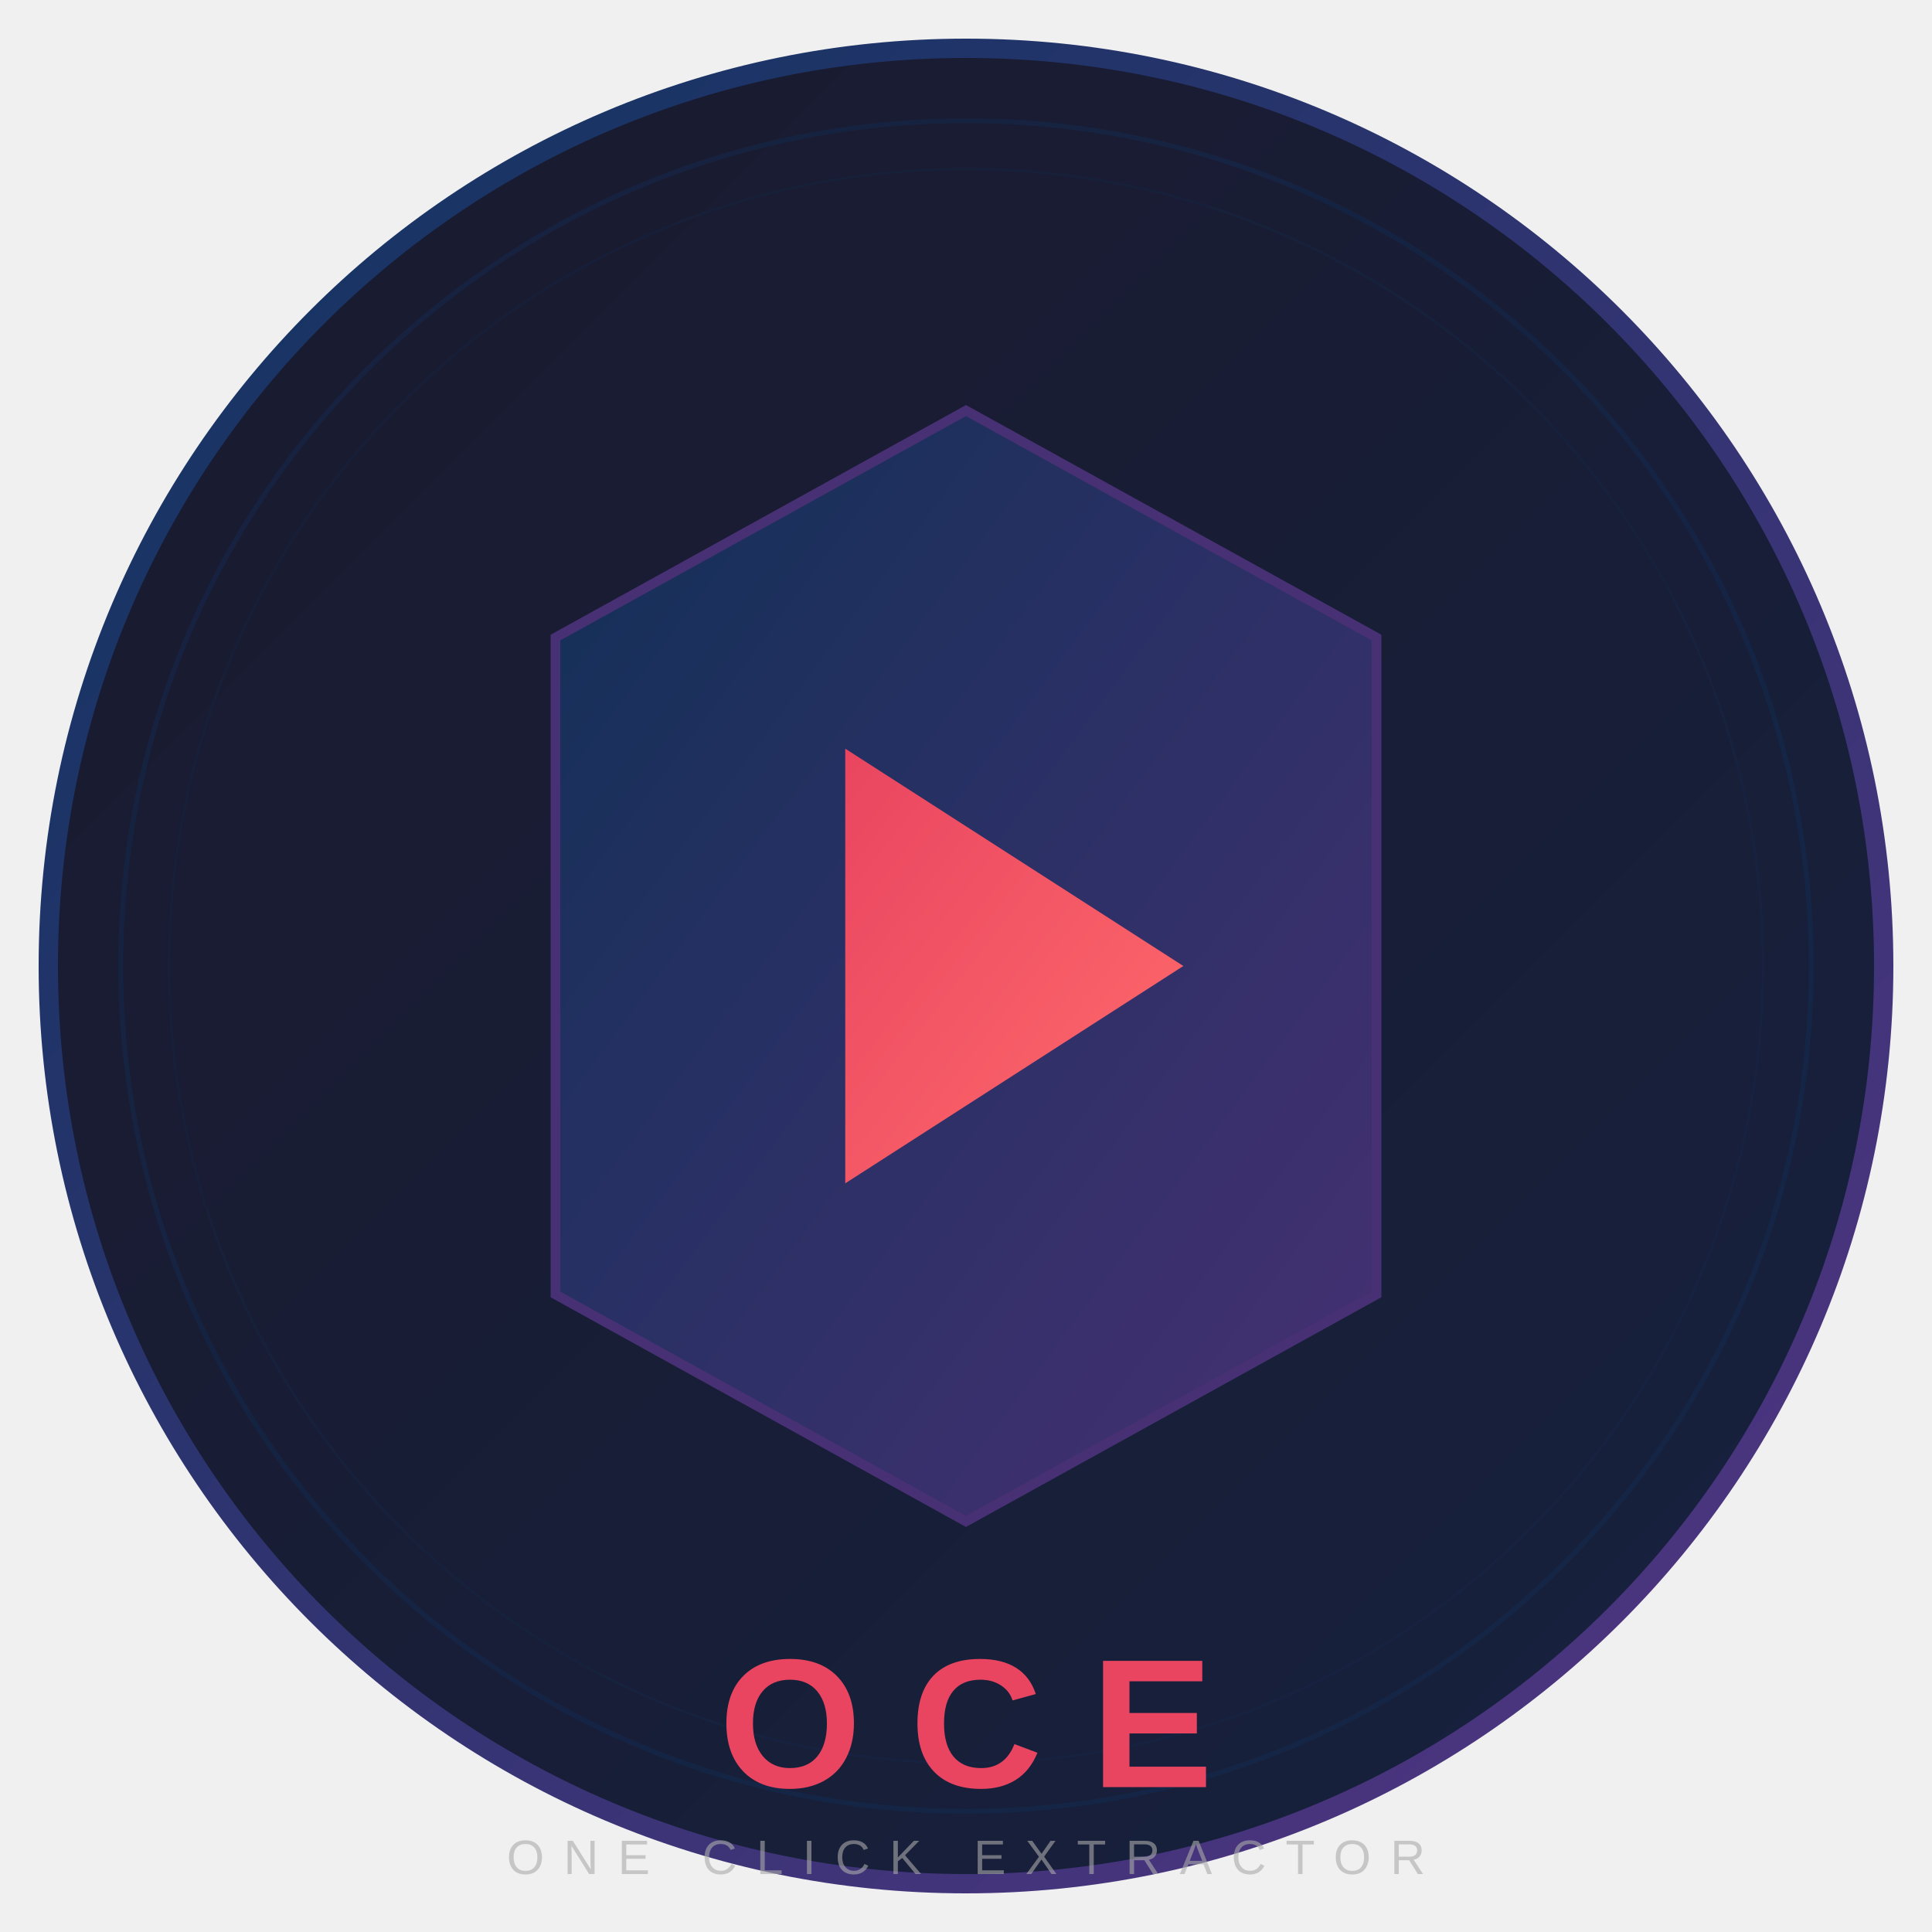
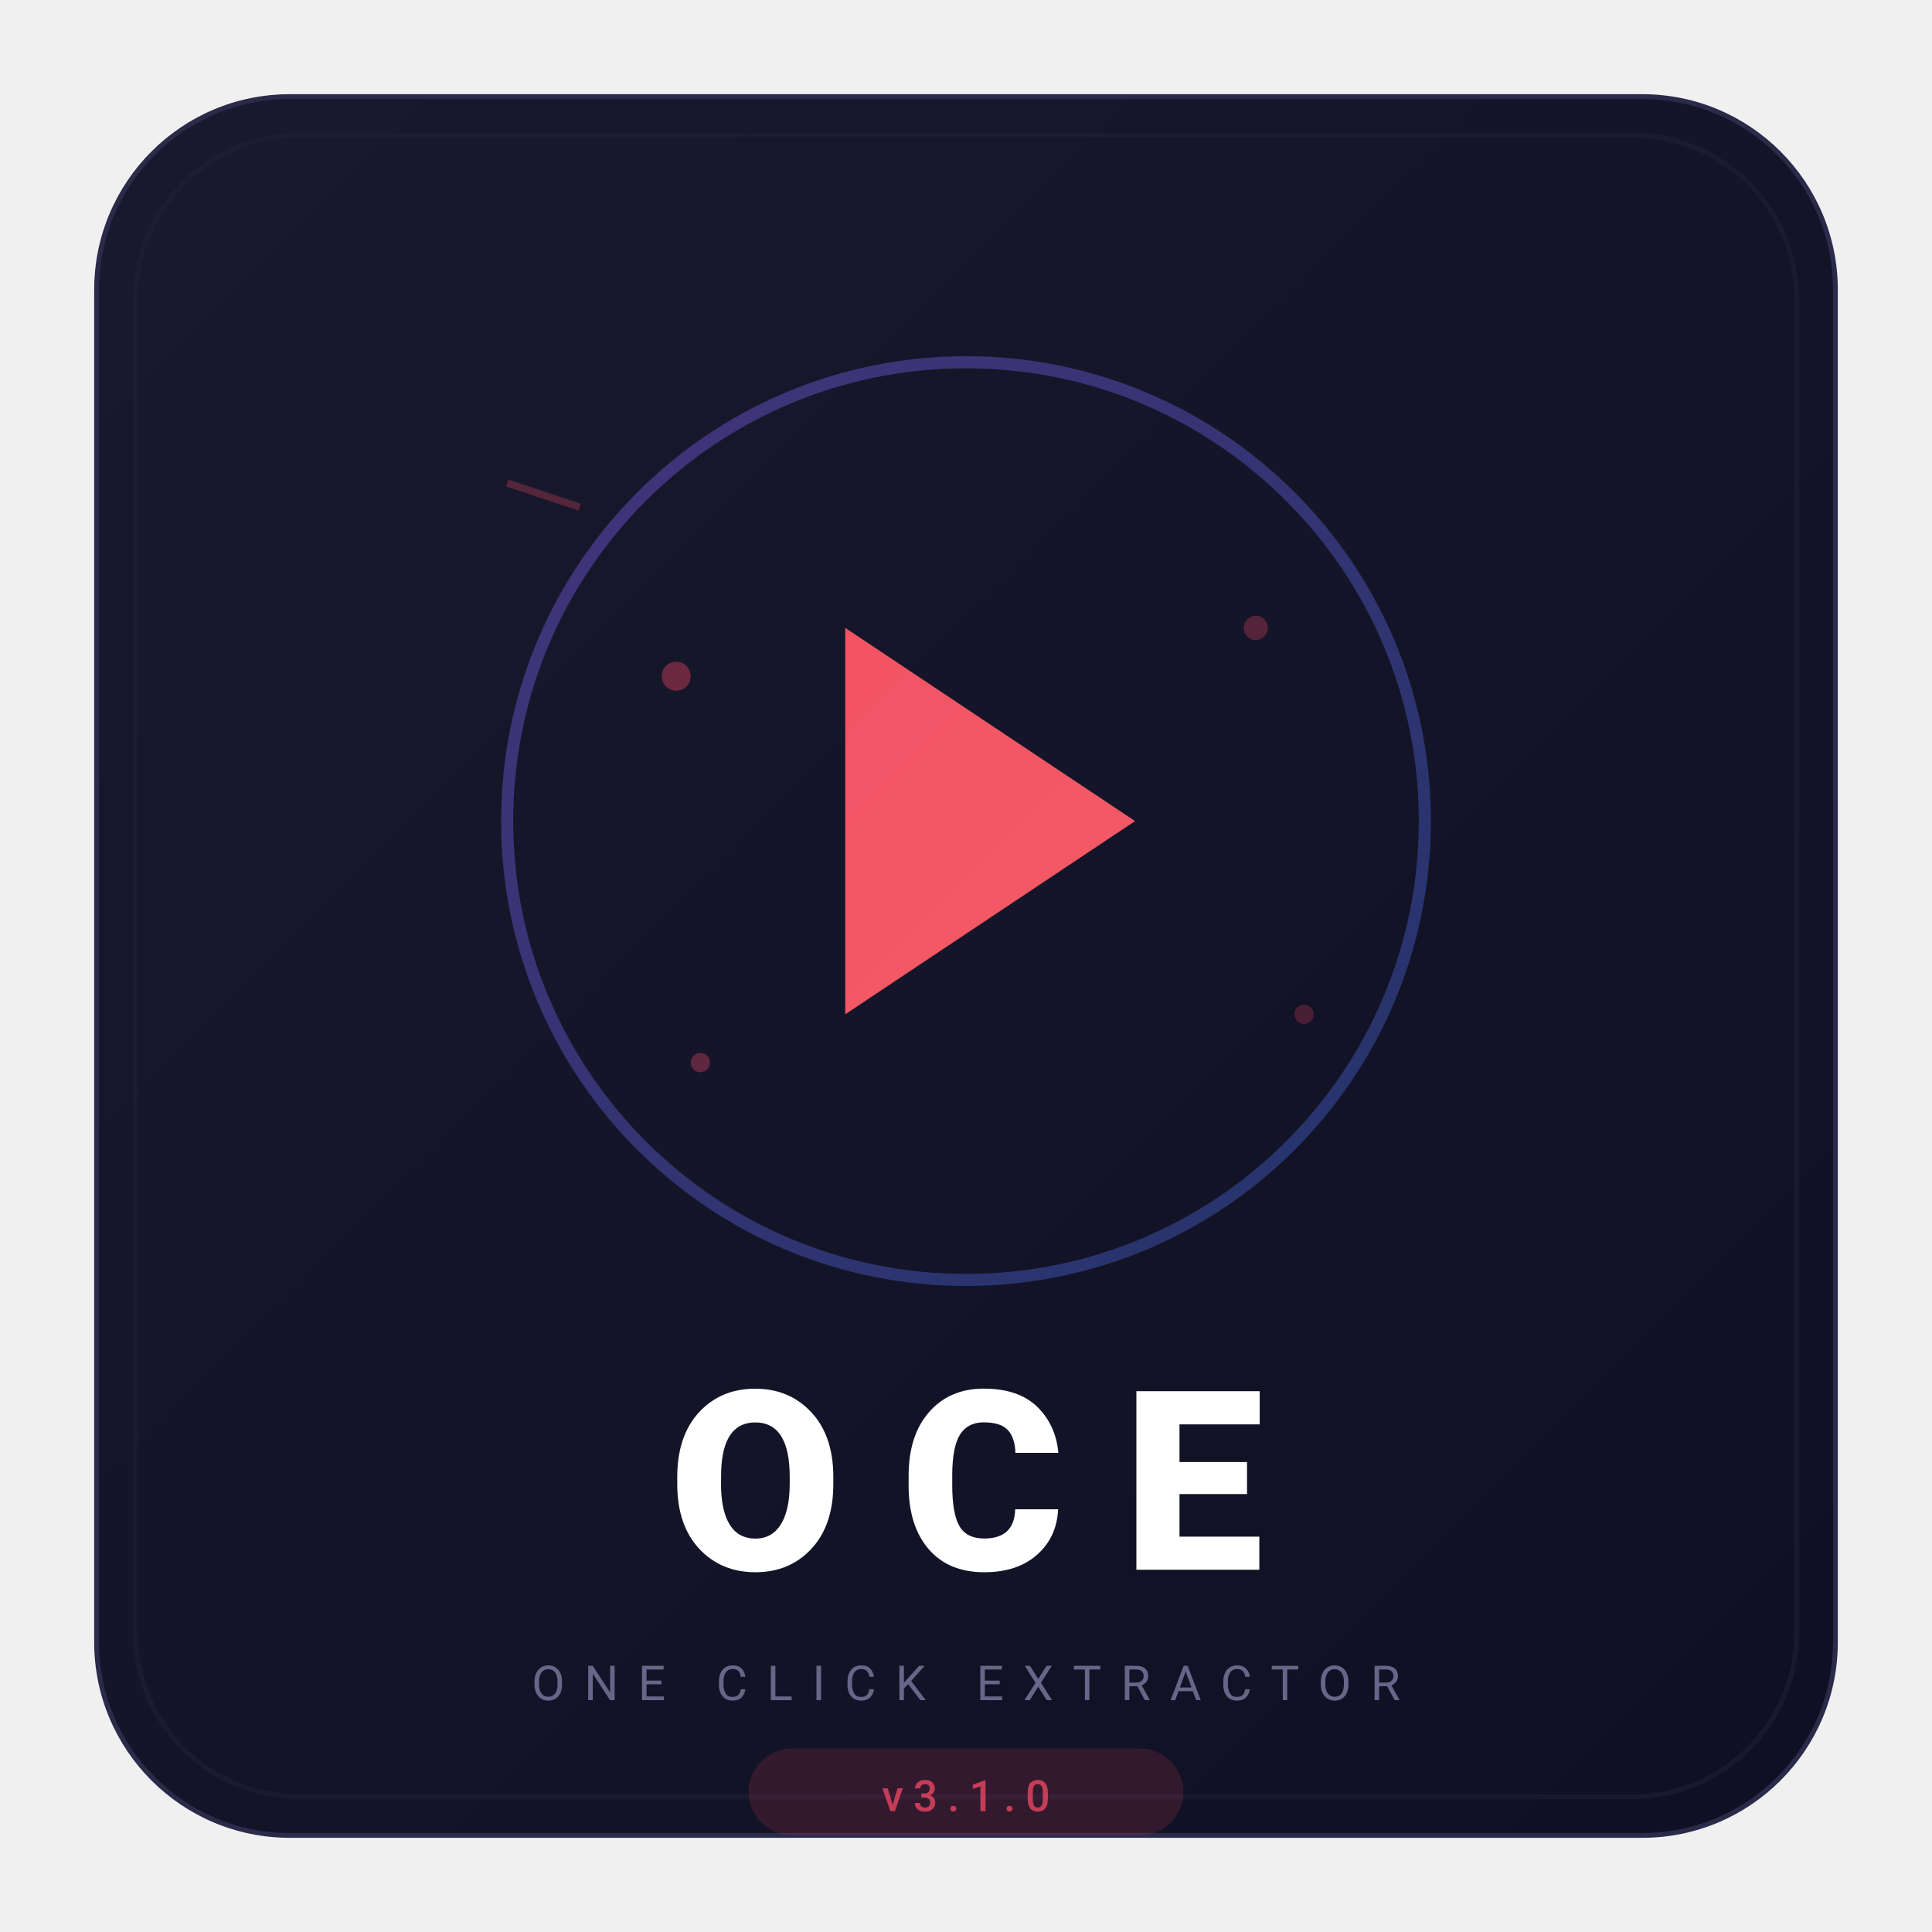
<svg xmlns="http://www.w3.org/2000/svg" viewBox="0 0 400 400" width="400" height="400">
  <defs>
-     <linearGradient id="bg" x1="0%" y1="0%" x2="100%" y2="100%">
-       <stop offset="0%" style="stop-color:#1a1a2e" />
-       <stop offset="100%" style="stop-color:#16213e" />
+     <linearGradient id="grad" x1="0" y1="0" x2="400" y2="400" gradientUnits="userSpaceOnUse">
+       <stop offset="0%" stop-color="#1a1a2e" />
+       <stop offset="100%" stop-color="#0f0f23" />
    </linearGradient>
-     <linearGradient id="accent" x1="0%" y1="0%" x2="100%" y2="100%">
-       <stop offset="0%" style="stop-color:#0f3460" />
-       <stop offset="100%" style="stop-color:#533483" />
+     <linearGradient id="grad_accent" x1="0" y1="0" x2="400" y2="400" gradientUnits="userSpaceOnUse">
+       <stop offset="0%" stop-color="#e94560" />
+       <stop offset="100%" stop-color="#ff6b6b" />
    </linearGradient>
-     <linearGradient id="play" x1="0%" y1="0%" x2="100%" y2="100%">
-       <stop offset="0%" style="stop-color:#e94560" />
-       <stop offset="100%" style="stop-color:#ff6b6b" />
+     <linearGradient id="grad_accent2" x1="0" y1="0" x2="400" y2="400" gradientUnits="userSpaceOnUse">
+       <stop offset="0%" stop-color="#533483" />
+       <stop offset="100%" stop-color="#0f3460" />
    </linearGradient>
  </defs>
-   <circle cx="200" cy="200" r="190" fill="url(#bg)" stroke="url(#accent)" stroke-width="4" />
-   <circle cx="200" cy="200" r="175" fill="none" stroke="#0f3460" stroke-width="1" opacity="0.3" />
-   <circle cx="200" cy="200" r="165" fill="none" stroke="#0f3460" stroke-width="0.5" opacity="0.15" />
-   <polygon points="200,85 285,132 285,268 200,315 115,268 115,132" fill="url(#accent)" opacity="0.8" stroke="#533483" stroke-width="2" />
-   <polygon points="175,155 175,245 245,200" fill="url(#play)" />
-   <text x="200" y="370" text-anchor="middle" font-family="'Segoe UI', 'Helvetica Neue', Arial, sans-serif" font-size="38" font-weight="700" fill="#e94560" letter-spacing="10">
+   <rect x="20" y="20" width="360" height="360" rx="40" ry="40" fill="url(#grad)" stroke="#2a2a4a" stroke-width="1" />
+   <rect x="28" y="28" width="344" height="344" rx="34" ry="34" fill="none" stroke="#1f1f3a" stroke-width="1" opacity="0.5" />
+   <circle cx="200" cy="170" r="95" fill="none" stroke="url(#grad_accent2)" stroke-width="2.5" />
+   <polygon points="175,130 175,210 235,170" fill="url(#grad_accent)" stroke="none" />
+   <circle cx="140" cy="140" r="3" fill="#e94560" opacity="0.4" />
+   <circle cx="260" cy="130" r="2.5" fill="#e94560" opacity="0.3" />
+   <circle cx="270" cy="210" r="2" fill="#e94560" opacity="0.25" />
+   <circle cx="145" cy="220" r="2" fill="#e94560" opacity="0.35" />
+   <line x1="105" y1="100" x2="120" y2="105" stroke="#e94560" stroke-width="1.5" opacity="0.3" />
+   <text x="200" y="325" text-anchor="middle" font-family="-apple-system, BlinkMacSystemFont, 'Segoe UI', Roboto, Helvetica, Arial, sans-serif" font-size="52" font-weight="800" fill="#ffffff" letter-spacing="12">
    OCE
  </text>
-   <text x="200" y="388" text-anchor="middle" font-family="'Segoe UI', 'Helvetica Neue', Arial, sans-serif" font-size="10" fill="#aaa" letter-spacing="4" opacity="0.6">
+   <text x="200" y="352" text-anchor="middle" font-family="-apple-system, BlinkMacSystemFont, 'Segoe UI', Roboto, Helvetica, Arial, sans-serif" font-size="10" fill="#666688" letter-spacing="4" text-transform="uppercase">
    ONE CLICK EXTRACTOR
  </text>
+   <rect x="155" y="362" width="90" height="18" rx="9" ry="9" fill="#e94560" opacity="0.15" stroke="none" />
+   <text x="200" y="375" text-anchor="middle" font-family="-apple-system, BlinkMacSystemFont, 'Segoe UI', Roboto, Helvetica, Arial, sans-serif" font-size="9" font-weight="500" fill="#e94560" opacity="0.8" letter-spacing="2">
+     v3.1.0
+   </text>
</svg>
